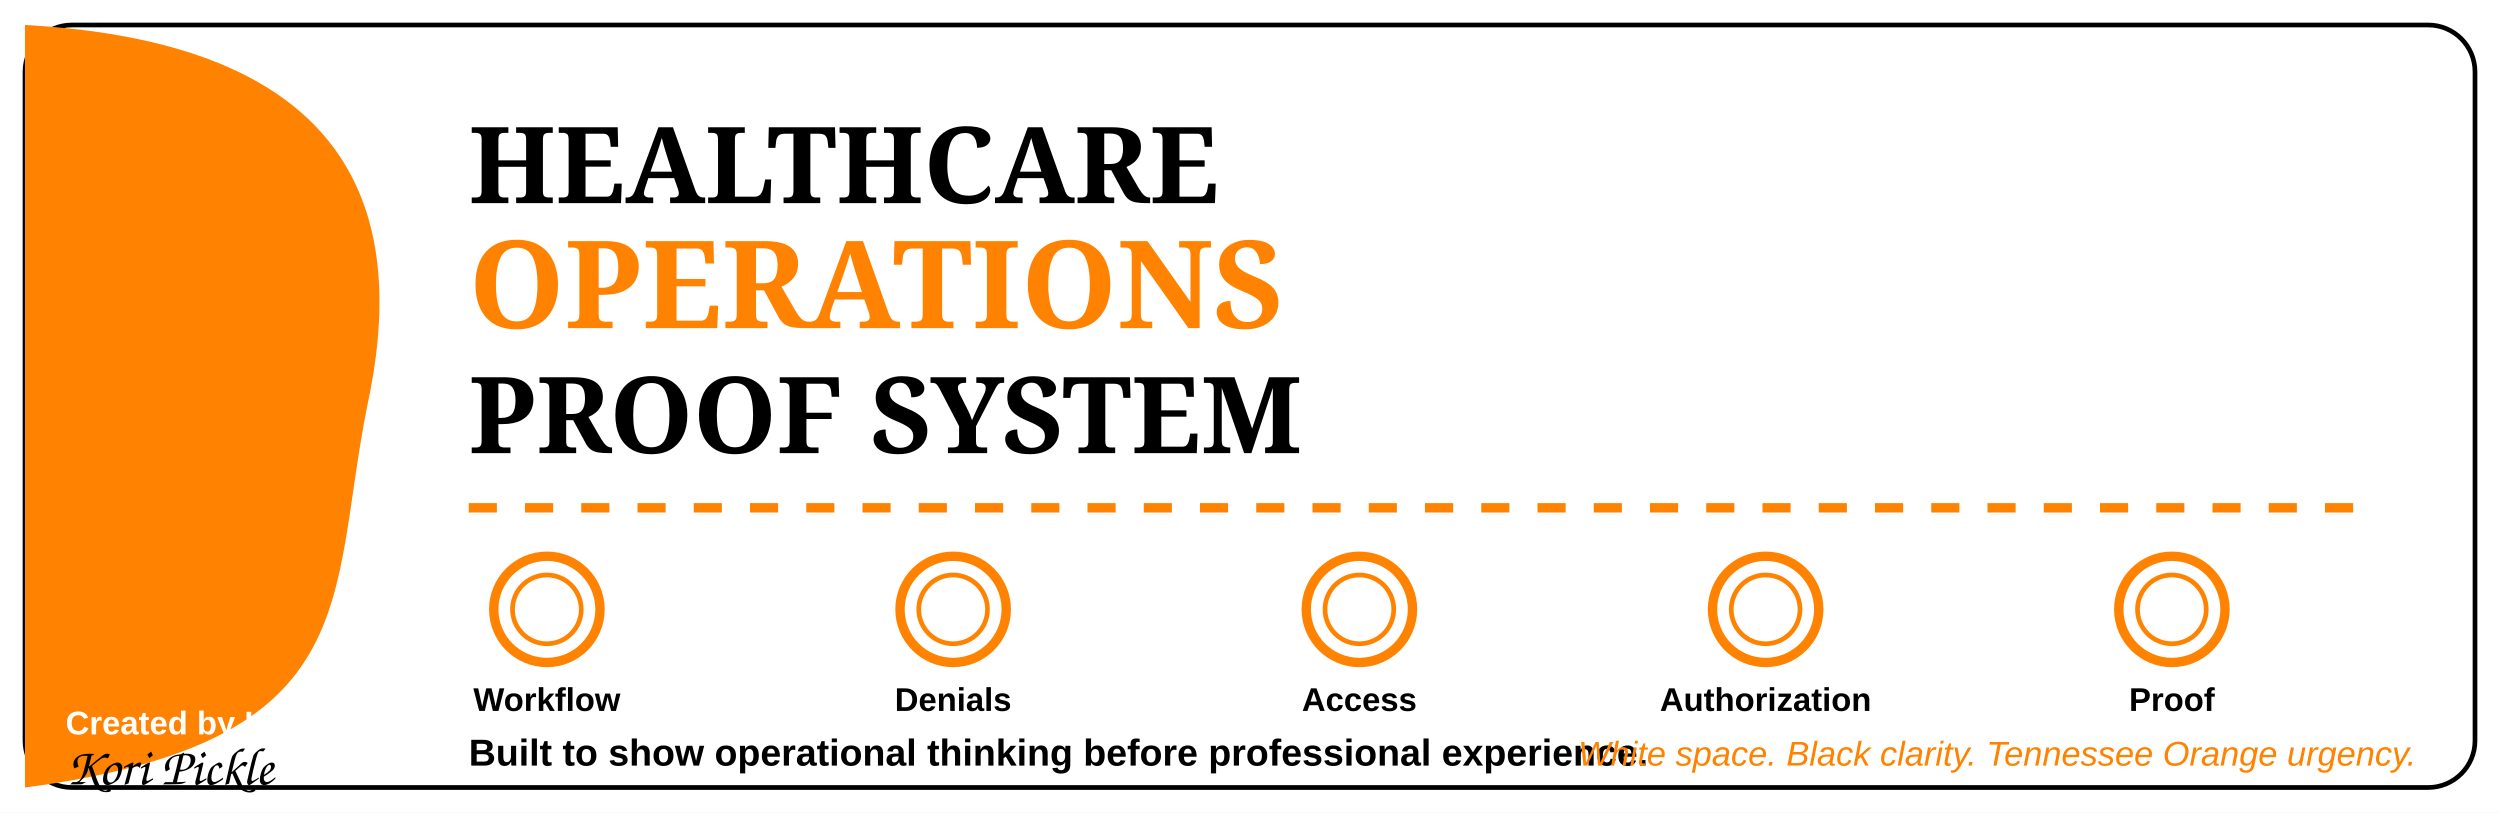
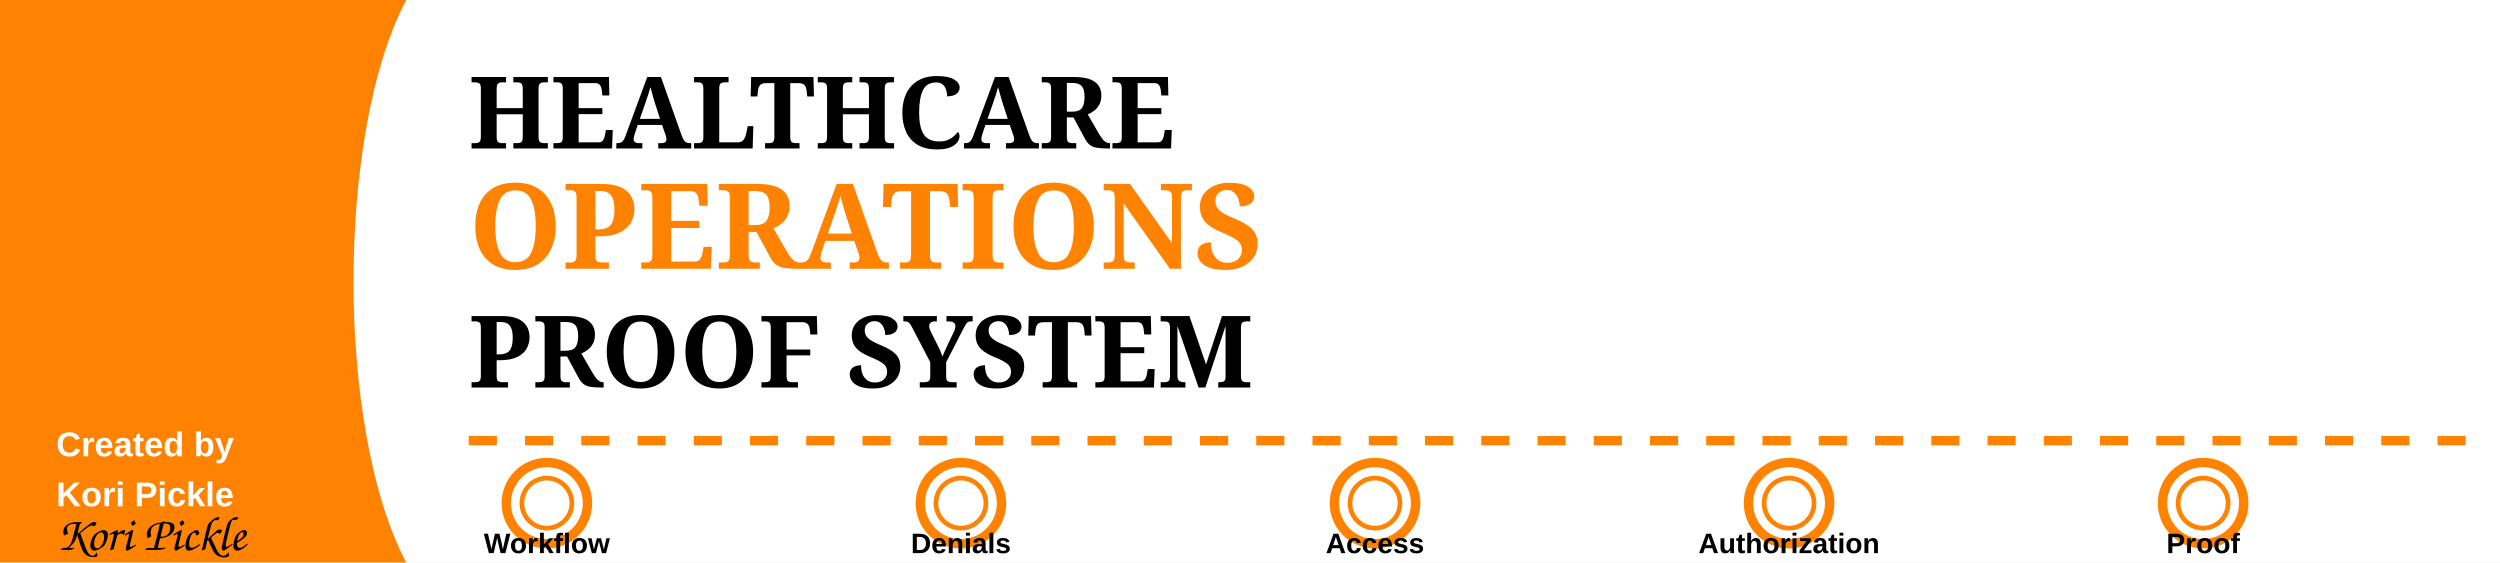
- <svg xmlns="http://www.w3.org/2000/svg" width="1600" height="520" viewBox="0 0 1600 520" role="img" aria-label="Healthcare Operations Proof System branded full-width banner">
-   <rect width="1600" height="520" fill="#FFFFFF" />
-   <rect x="16" y="16" width="1568" height="488" rx="30" fill="#FFFFFF" stroke="#000000" stroke-width="3" />
-   <path d="M16 16 C235 28 260 145 235 260 C210 385 235 475 16 504 Z" fill="#FF8200" />
-   <text x="300" y="130" font-family="Georgia,serif" font-size="68" font-weight="700" fill="#000000">HEALTHCARE</text>
-   <text x="300" y="210" font-family="Georgia,serif" font-size="78" font-weight="700" fill="#FF8200">OPERATIONS</text>
-   <text x="300" y="290" font-family="Georgia,serif" font-size="68" font-weight="700" fill="#000000">PROOF SYSTEM</text>
-   <line x1="300" y1="325" x2="1515" y2="325" stroke="#FF8200" stroke-width="6" stroke-dasharray="18 18" />
+ <svg xmlns="http://www.w3.org/2000/svg" width="1600" height="360" viewBox="0 0 1600 360" role="img" aria-label="Healthcare Operations Proof System full-screen banner">
+   <rect width="1600" height="360" fill="#FFFFFF" />
+   <path d="M0 0 H260 C215 85 215 275 260 360 H0 Z" fill="#FF8200" />
+   <text x="300" y="95" font-family="Georgia,serif" font-size="64" font-weight="700" fill="#000000">HEALTHCARE</text>
+   <text x="300" y="172" font-family="Georgia,serif" font-size="76" font-weight="700" fill="#FF8200">OPERATIONS</text>
+   <text x="300" y="248" font-family="Georgia,serif" font-size="64" font-weight="700" fill="#000000">PROOF SYSTEM</text>
+   <line x1="300" y1="282" x2="1580" y2="282" stroke="#FF8200" stroke-width="6" stroke-dasharray="18 18" />
  <g fill="#FFFFFF" stroke="#FF8200" stroke-width="6">
-     <circle cx="350" cy="390" r="34" />
-     <circle cx="610" cy="390" r="34" />
-     <circle cx="870" cy="390" r="34" />
-     <circle cx="1130" cy="390" r="34" />
-     <circle cx="1390" cy="390" r="34" />
+     <circle cx="350" cy="322" r="26" />
+     <circle cx="615" cy="322" r="26" />
+     <circle cx="880" cy="322" r="26" />
+     <circle cx="1145" cy="322" r="26" />
+     <circle cx="1410" cy="322" r="26" />
  </g>
  <g fill="none" stroke="#FF8200" stroke-width="3">
-     <circle cx="350" cy="390" r="22" />
-     <circle cx="610" cy="390" r="22" />
-     <circle cx="870" cy="390" r="22" />
-     <circle cx="1130" cy="390" r="22" />
-     <circle cx="1390" cy="390" r="22" />
+     <circle cx="350" cy="322" r="16" />
+     <circle cx="615" cy="322" r="16" />
+     <circle cx="880" cy="322" r="16" />
+     <circle cx="1145" cy="322" r="16" />
+     <circle cx="1410" cy="322" r="16" />
  </g>
-   <g font-family="Arial,sans-serif" font-size="21" font-weight="700" fill="#000000" text-anchor="middle">
-     <text x="350" y="455">Workflow</text>
-     <text x="610" y="455">Denials</text>
-     <text x="870" y="455">Access</text>
-     <text x="1130" y="455">Authorization</text>
-     <text x="1390" y="455">Proof</text>
+   <g font-family="Arial,sans-serif" font-size="18" font-weight="700" fill="#000000" text-anchor="middle">
+     <text x="350" y="354">Workflow</text>
+     <text x="615" y="354">Denials</text>
+     <text x="880" y="354">Access</text>
+     <text x="1145" y="354">Authorization</text>
+     <text x="1410" y="354">Proof</text>
  </g>
-   <text x="300" y="490" font-family="Arial,sans-serif" font-size="24" font-weight="700" fill="#000000">Built to show operational thinking before professional experience.</text>
-   <text x="1010" y="490" font-family="Arial,sans-serif" font-size="22" font-style="italic" fill="#FF8200">White space. Black clarity. Tennessee Orange urgency.</text>
-   <text x="42" y="470" font-family="Arial,sans-serif" font-size="21" font-weight="700" fill="#FFFFFF">Created by Kori Pickle</text>
-   <text x="42" y="502" font-family="Brush Script MT,Segoe Script,cursive" font-size="34" fill="#000000">Kori Pickle</text>
+   <text x="36" y="292" font-family="Arial,sans-serif" font-size="22" font-weight="700" fill="#FFFFFF">Created by</text>
+   <text x="36" y="324" font-family="Arial,sans-serif" font-size="22" font-weight="700" fill="#FFFFFF">Kori Pickle</text>
+   <text x="36" y="352" font-family="Brush Script MT,Segoe Script,cursive" font-size="31" fill="#000000">Kori Pickle</text>
</svg>
